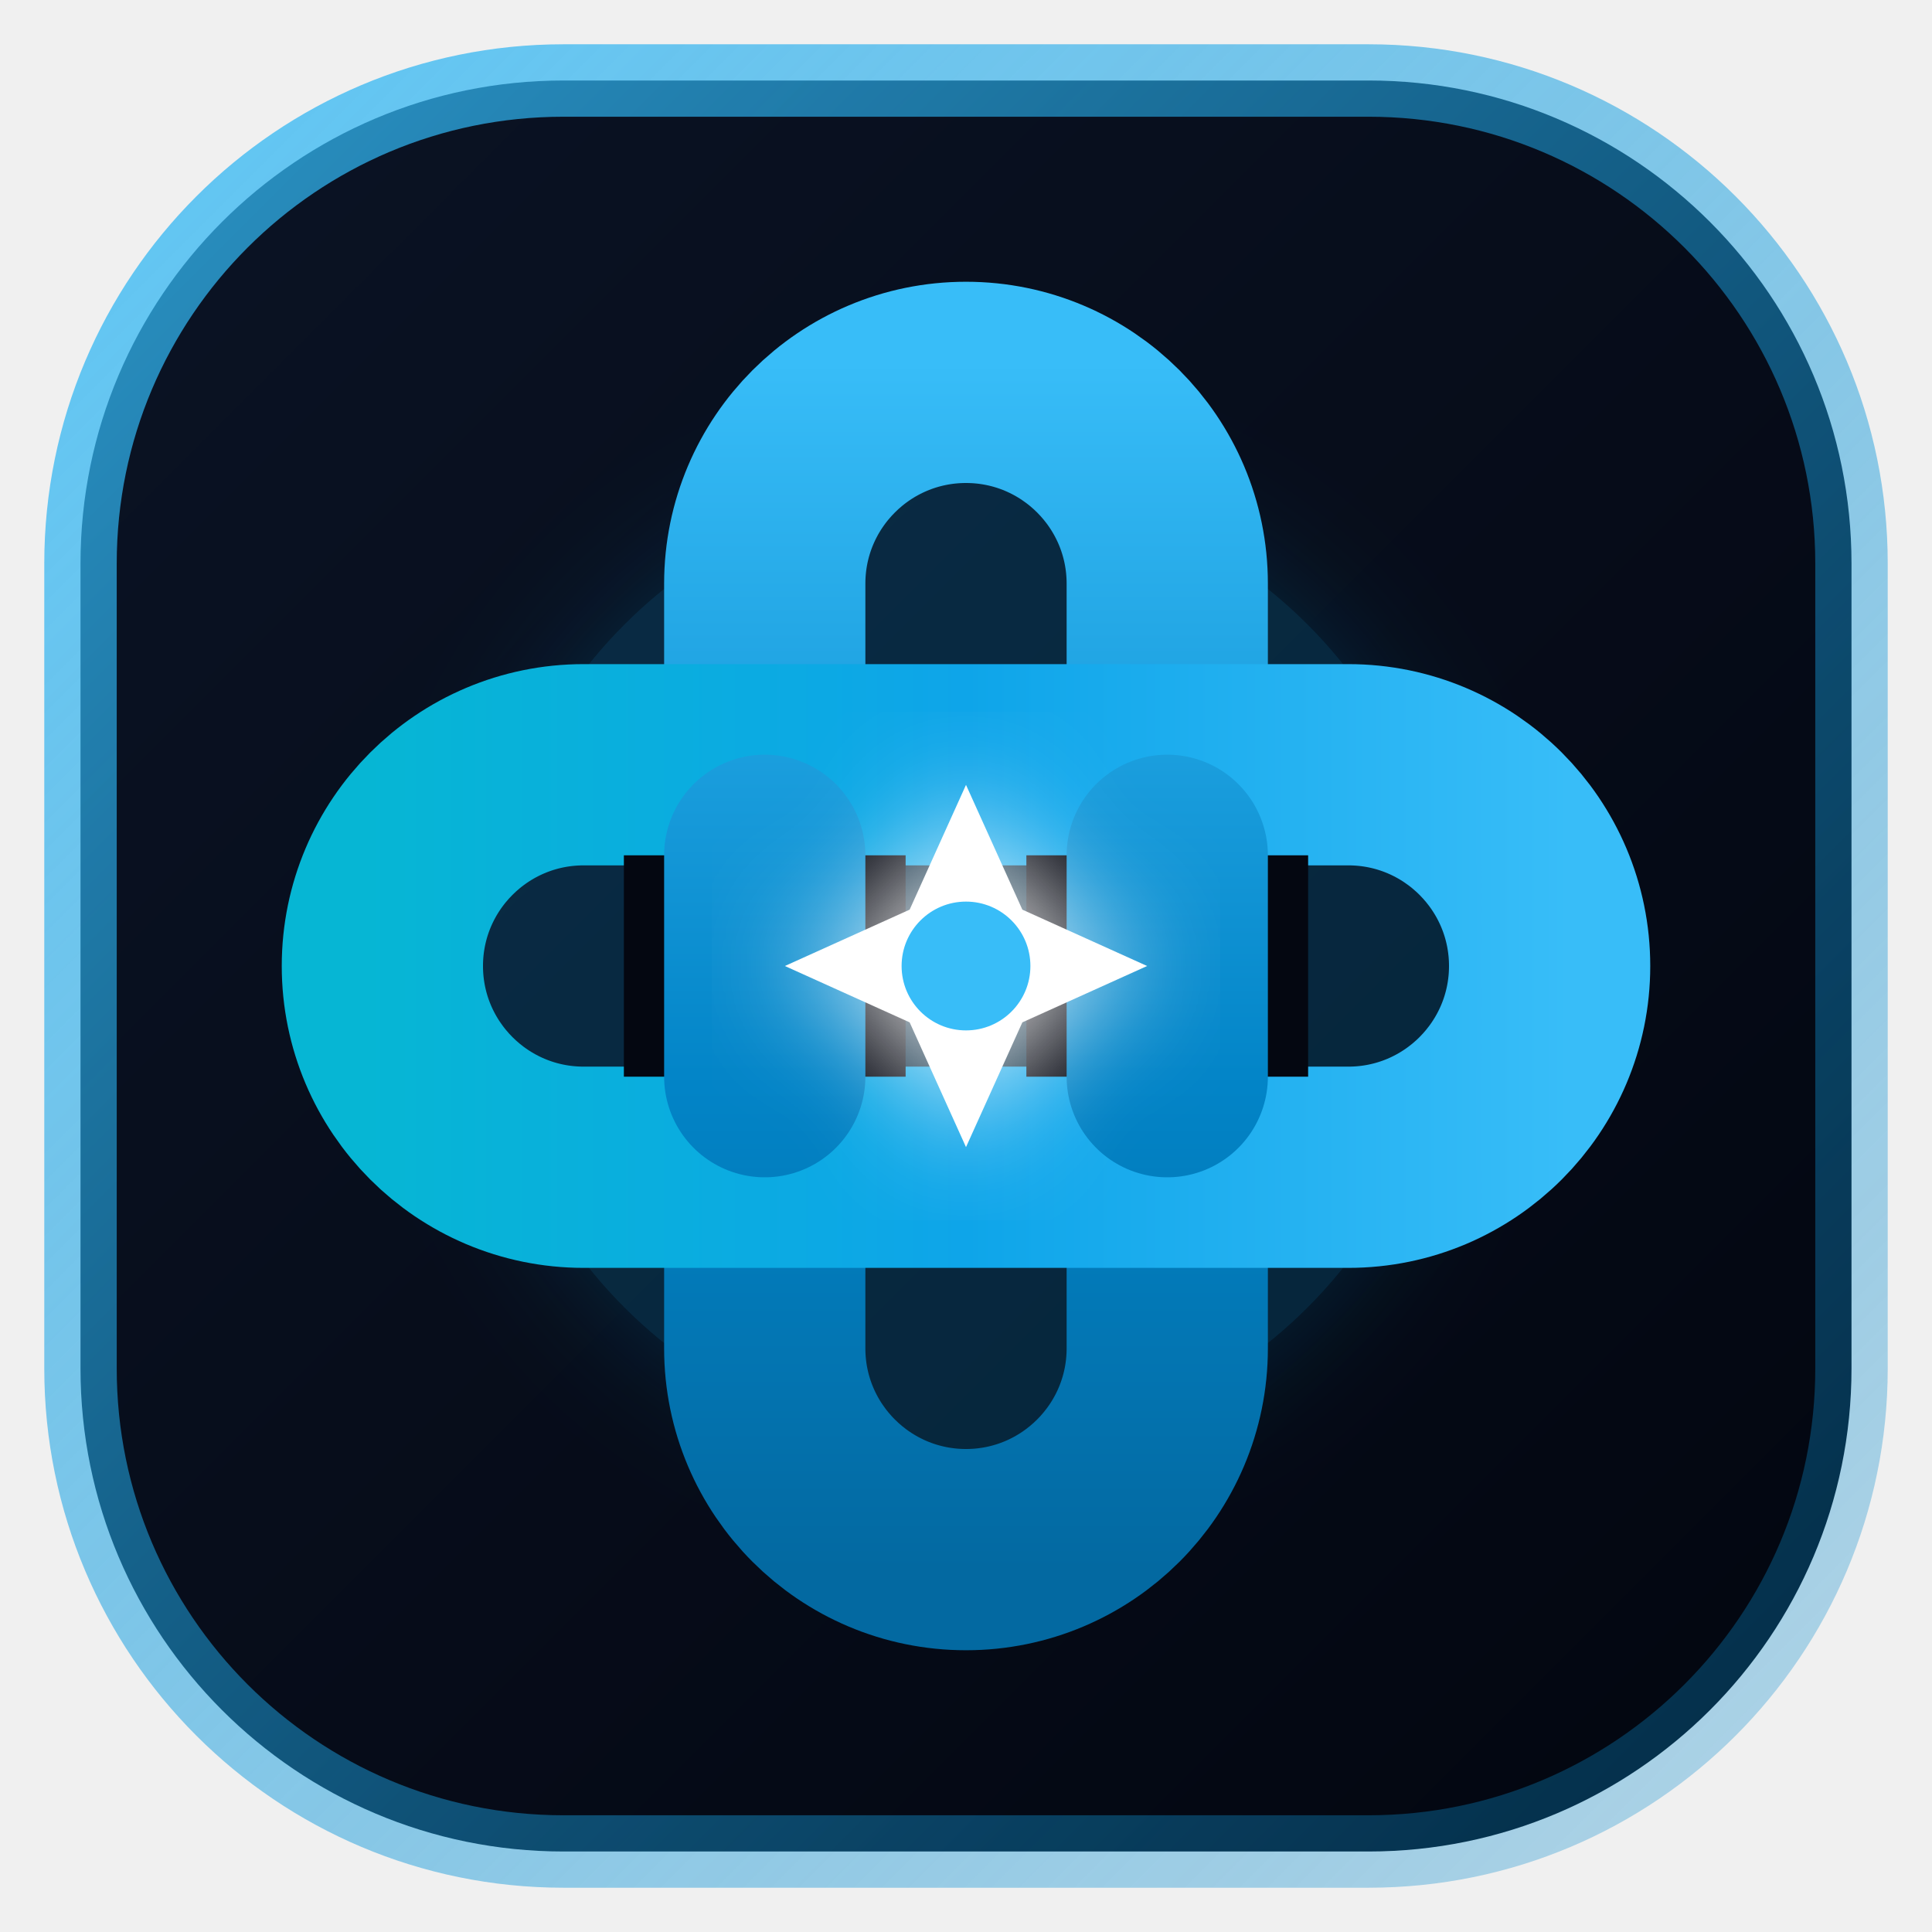
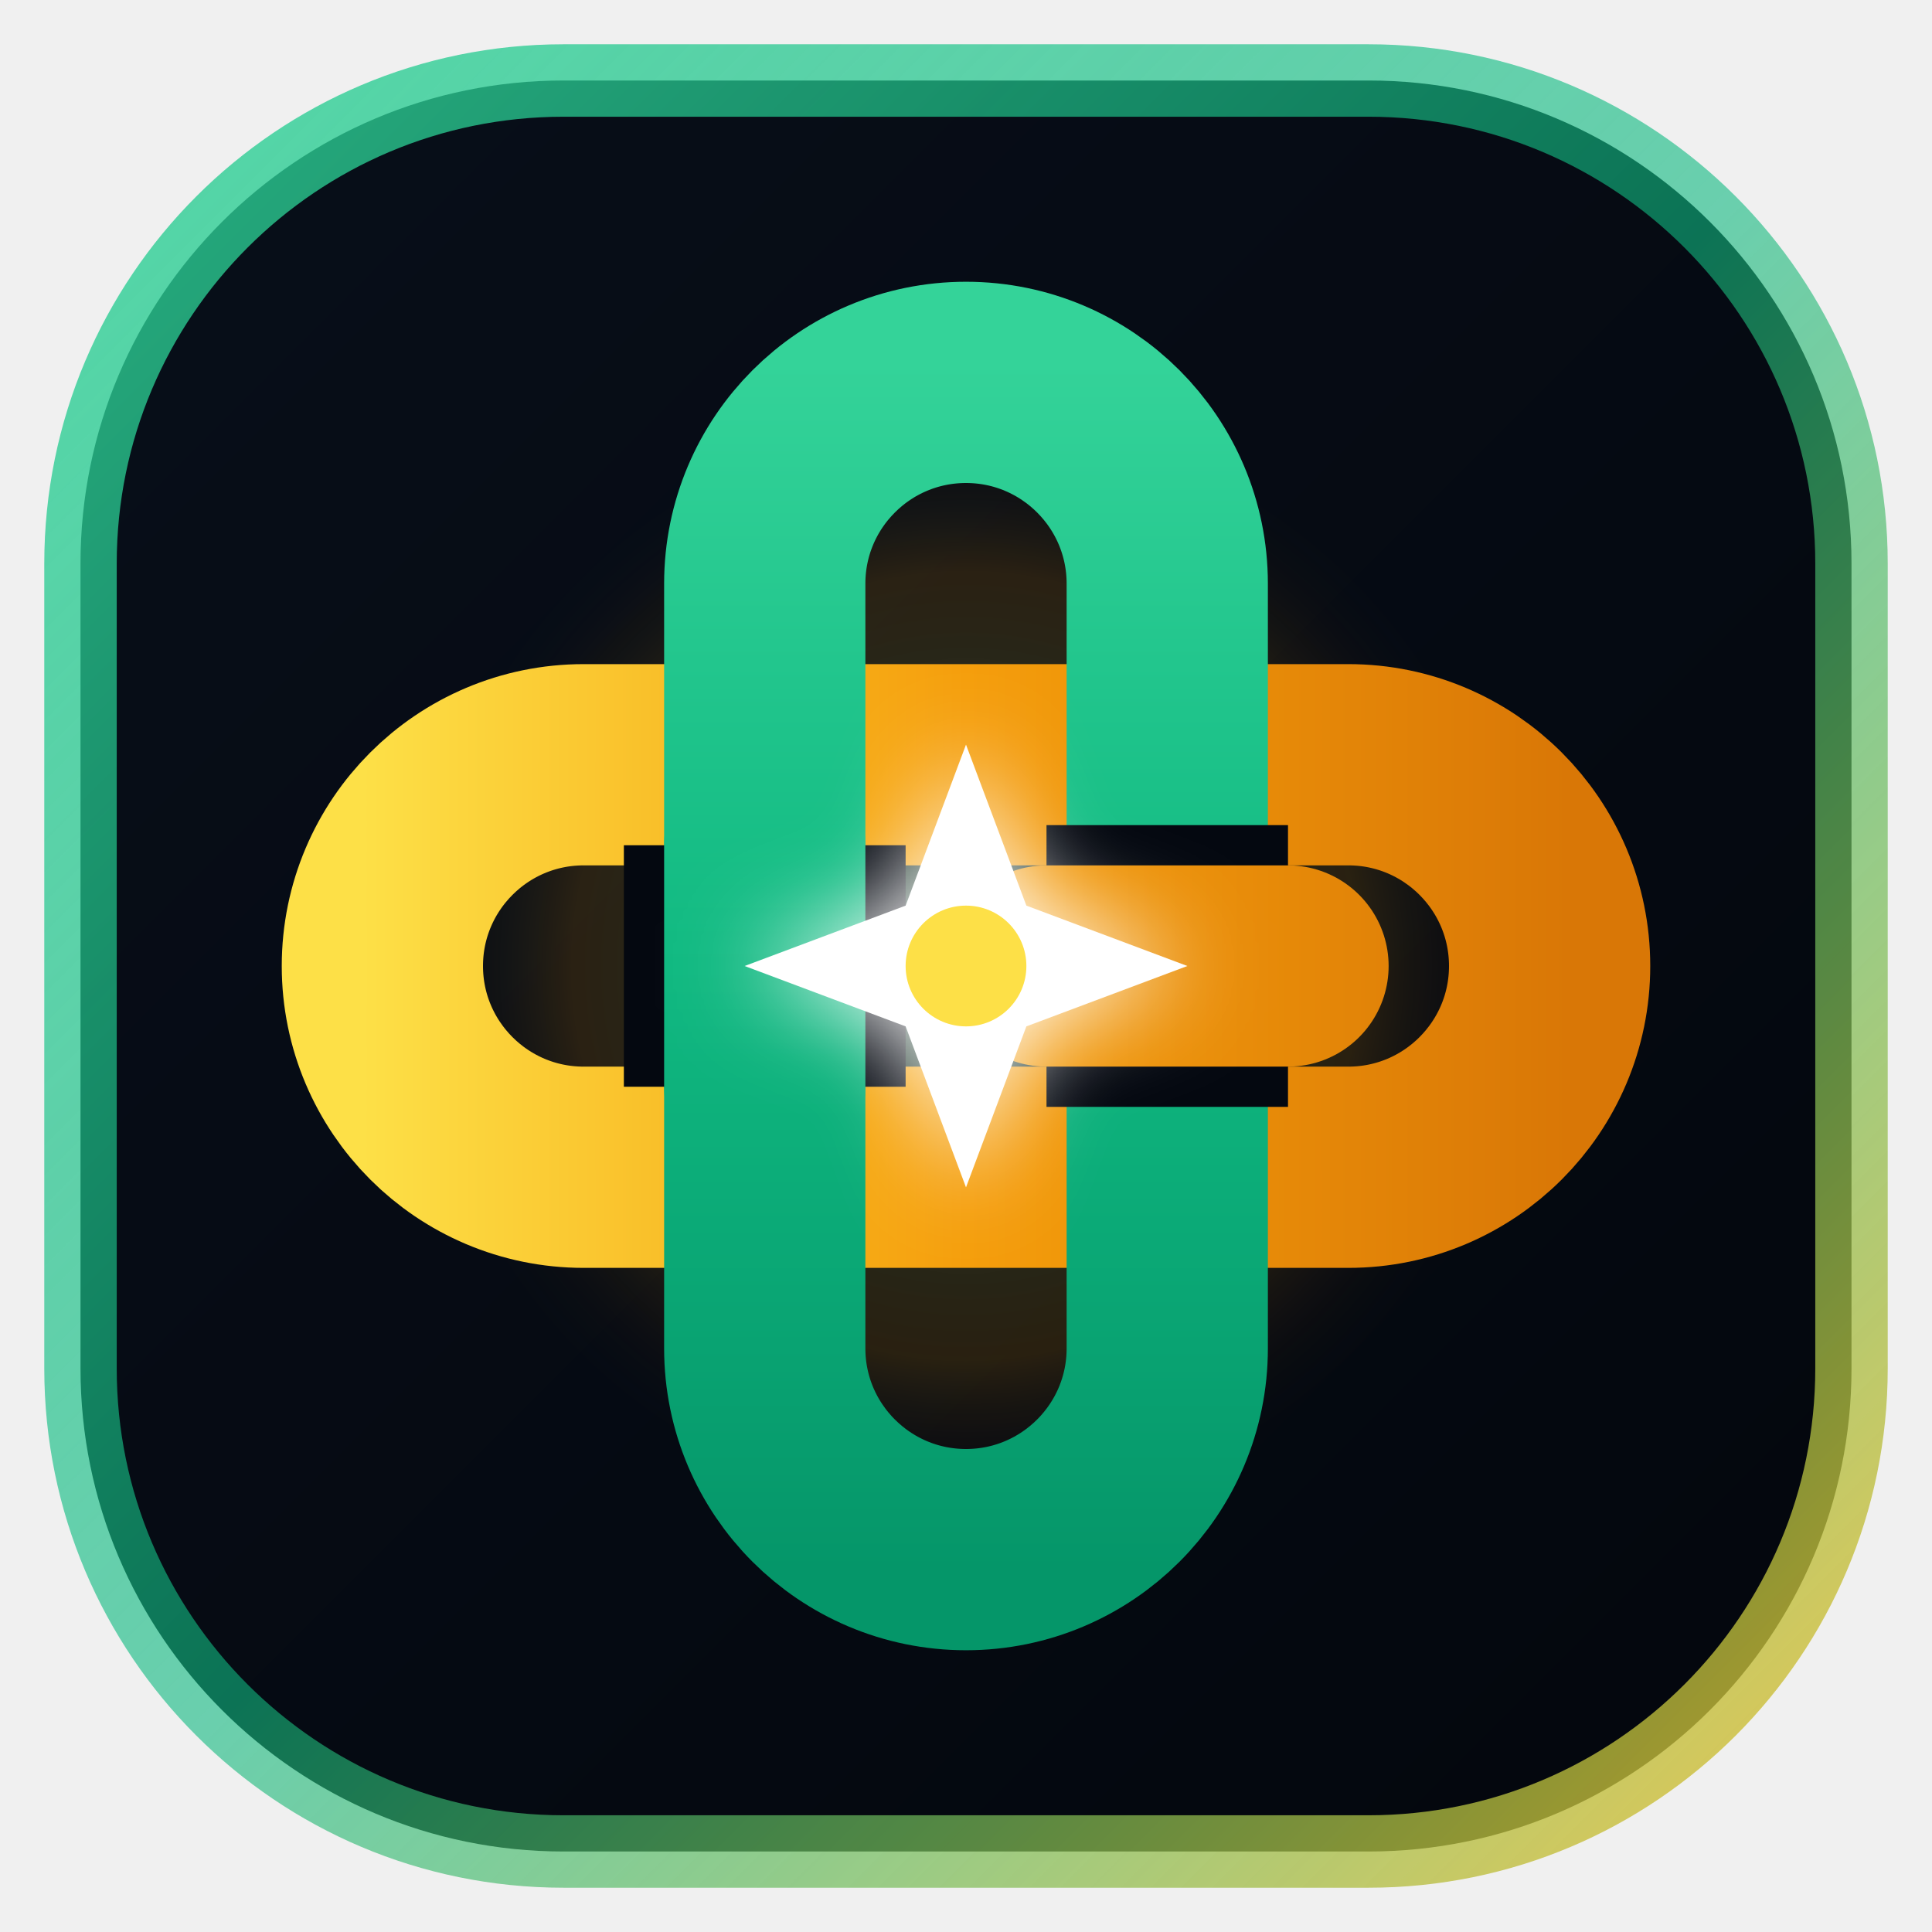
<svg xmlns="http://www.w3.org/2000/svg" viewBox="0 0 48 48" fill="none">
  <defs>
    <linearGradient id="tmFavBg" x1="0" y1="0" x2="48" y2="48" gradientUnits="userSpaceOnUse">
-       <stop stop-color="#0b1426" />
-       <stop offset="1" stop-color="#02050e" />
+       <stop stop-color="#080f1a" />
+       <stop offset="1" stop-color="#03060c" />
    </linearGradient>
    <linearGradient id="tmFavBorder" x1="0" y1="0" x2="48" y2="48" gradientUnits="userSpaceOnUse">
-       <stop stop-color="#38bdf8" stop-opacity="0.8" />
-       <stop offset="1" stop-color="#0284c7" stop-opacity="0.25" />
+       <stop stop-color="#34d399" stop-opacity="0.85" />
+       <stop offset="0.5" stop-color="#10b981" stop-opacity="0.6" />
+       <stop offset="1" stop-color="#fbbf24" stop-opacity="0.85" />
    </linearGradient>
-     <linearGradient id="tmFavV" x1="24" y1="9" x2="24" y2="39" gradientUnits="userSpaceOnUse">
-       <stop stop-color="#38bdf8" />
-       <stop offset="0.6" stop-color="#0284c7" />
-       <stop offset="1" stop-color="#0369a1" />
+     <linearGradient id="tmFavTalent" x1="24" y1="9" x2="24" y2="39" gradientUnits="userSpaceOnUse">
+       <stop stop-color="#34d399" />
+       <stop offset="0.5" stop-color="#10b981" />
+       <stop offset="1" stop-color="#059669" />
    </linearGradient>
-     <linearGradient id="tmFavH" x1="9" y1="24" x2="39" y2="24" gradientUnits="userSpaceOnUse">
-       <stop stop-color="#06b6d4" />
-       <stop offset="0.5" stop-color="#0ea5e9" />
-       <stop offset="1" stop-color="#38bdf8" />
+     <linearGradient id="tmFavMatch" x1="9" y1="24" x2="39" y2="24" gradientUnits="userSpaceOnUse">
+       <stop stop-color="#fde047" />
+       <stop offset="0.5" stop-color="#f59e0b" />
+       <stop offset="1" stop-color="#d97706" />
    </linearGradient>
-     <filter id="tmFavGlow" x="-20%" y="-20%" width="140%" height="140%">
-       <feGaussianBlur stdDeviation="1.5" result="blur" />
+     <radialGradient id="tmCoreGlow" cx="24" cy="24" r="14" gradientUnits="userSpaceOnUse">
+       <stop stop-color="#34d399" stop-opacity="0.25" />
+       <stop offset="0.7" stop-color="#f59e0b" stop-opacity="0.15" />
+       <stop offset="1" stop-color="#080f1a" stop-opacity="0" />
+     </radialGradient>
+     <filter id="tmGlow" x="-20%" y="-20%" width="140%" height="140%">
+       <feGaussianBlur stdDeviation="1.2" result="blur" />
      <feComposite in="SourceGraphic" in2="blur" operator="over" />
    </filter>
  </defs>
  <rect x="2" y="2" width="44" height="44" rx="12" fill="url(#tmFavBg)" stroke="url(#tmFavBorder)" stroke-width="1.8" />
-   <circle cx="24" cy="24" r="12" fill="#0ea5e9" opacity="0.18" filter="url(#tmFavGlow)" />
-   <path d="M19 14.5C19 11.74 21.24 9.5 24 9.5C26.76 9.5 29 11.74 29 14.5V33.5C29 36.26 26.76 38.5 24 38.5C21.24 38.5 19 36.26 19 33.5V14.5Z" stroke="url(#tmFavV)" stroke-width="5" stroke-linecap="round" />
-   <path d="M14.5 19C11.74 19 9.5 21.24 9.5 24C9.5 26.76 11.74 29 14.5 29H33.5C36.26 29 38.5 26.76 38.5 24C38.5 21.24 36.26 19 33.5 19H14.5Z" stroke="url(#tmFavH)" stroke-width="5" stroke-linecap="round" />
-   <path d="M19 21.25V26.75" stroke="#040711" stroke-width="7" stroke-linecap="butt" />
-   <path d="M19 21.25V26.75" stroke="url(#tmFavV)" stroke-width="5" stroke-linecap="round" />
-   <path d="M29 21.25V26.75" stroke="#040711" stroke-width="7" stroke-linecap="butt" />
-   <path d="M29 21.25V26.75" stroke="url(#tmFavV)" stroke-width="5" stroke-linecap="round" />
-   <path d="M24 19.5L25.4 22.6L28.5 24L25.4 25.4L24 28.5L22.6 25.4L19.5 24L22.6 22.6L24 19.5Z" fill="#ffffff" filter="url(#tmFavGlow)" />
-   <circle cx="24" cy="24" r="1.6" fill="#38bdf8" />
+   <circle cx="24" cy="24" r="14" fill="url(#tmCoreGlow)" />
+   <path d="M14.5 19C11.74 19 9.5 21.24 9.5 24C9.5 26.76 11.74 29 14.5 29H33.5C36.26 29 38.5 26.76 38.5 24C38.5 21.24 36.26 19 33.5 19H14.5Z" stroke="url(#tmFavMatch)" stroke-width="5" stroke-linecap="round" />
+   <path d="M19 14.5C19 11.74 21.24 9.5 24 9.5C26.76 9.5 29 11.74 29 14.5V33.5C29 36.26 26.76 38.5 24 38.5C21.24 38.5 19 36.26 19 33.5V14.5Z" stroke="url(#tmFavTalent)" stroke-width="5" stroke-linecap="round" />
+   <path d="M19 21V27" stroke="#040810" stroke-width="7" stroke-linecap="butt" />
+   <path d="M19 21V27" stroke="url(#tmFavTalent)" stroke-width="5" stroke-linecap="round" />
+   <path d="M26 24H32" stroke="#040810" stroke-width="7" stroke-linecap="butt" />
+   <path d="M26 24H32" stroke="url(#tmFavMatch)" stroke-width="5" stroke-linecap="round" />
+   <path d="M24 18.5L25.5 22.5L29.5 24L25.5 25.5L24 29.5L22.5 25.5L18.5 24L22.5 22.5Z" fill="#ffffff" filter="url(#tmGlow)" />
+   <circle cx="24" cy="24" r="1.5" fill="#fde047" />
</svg>
